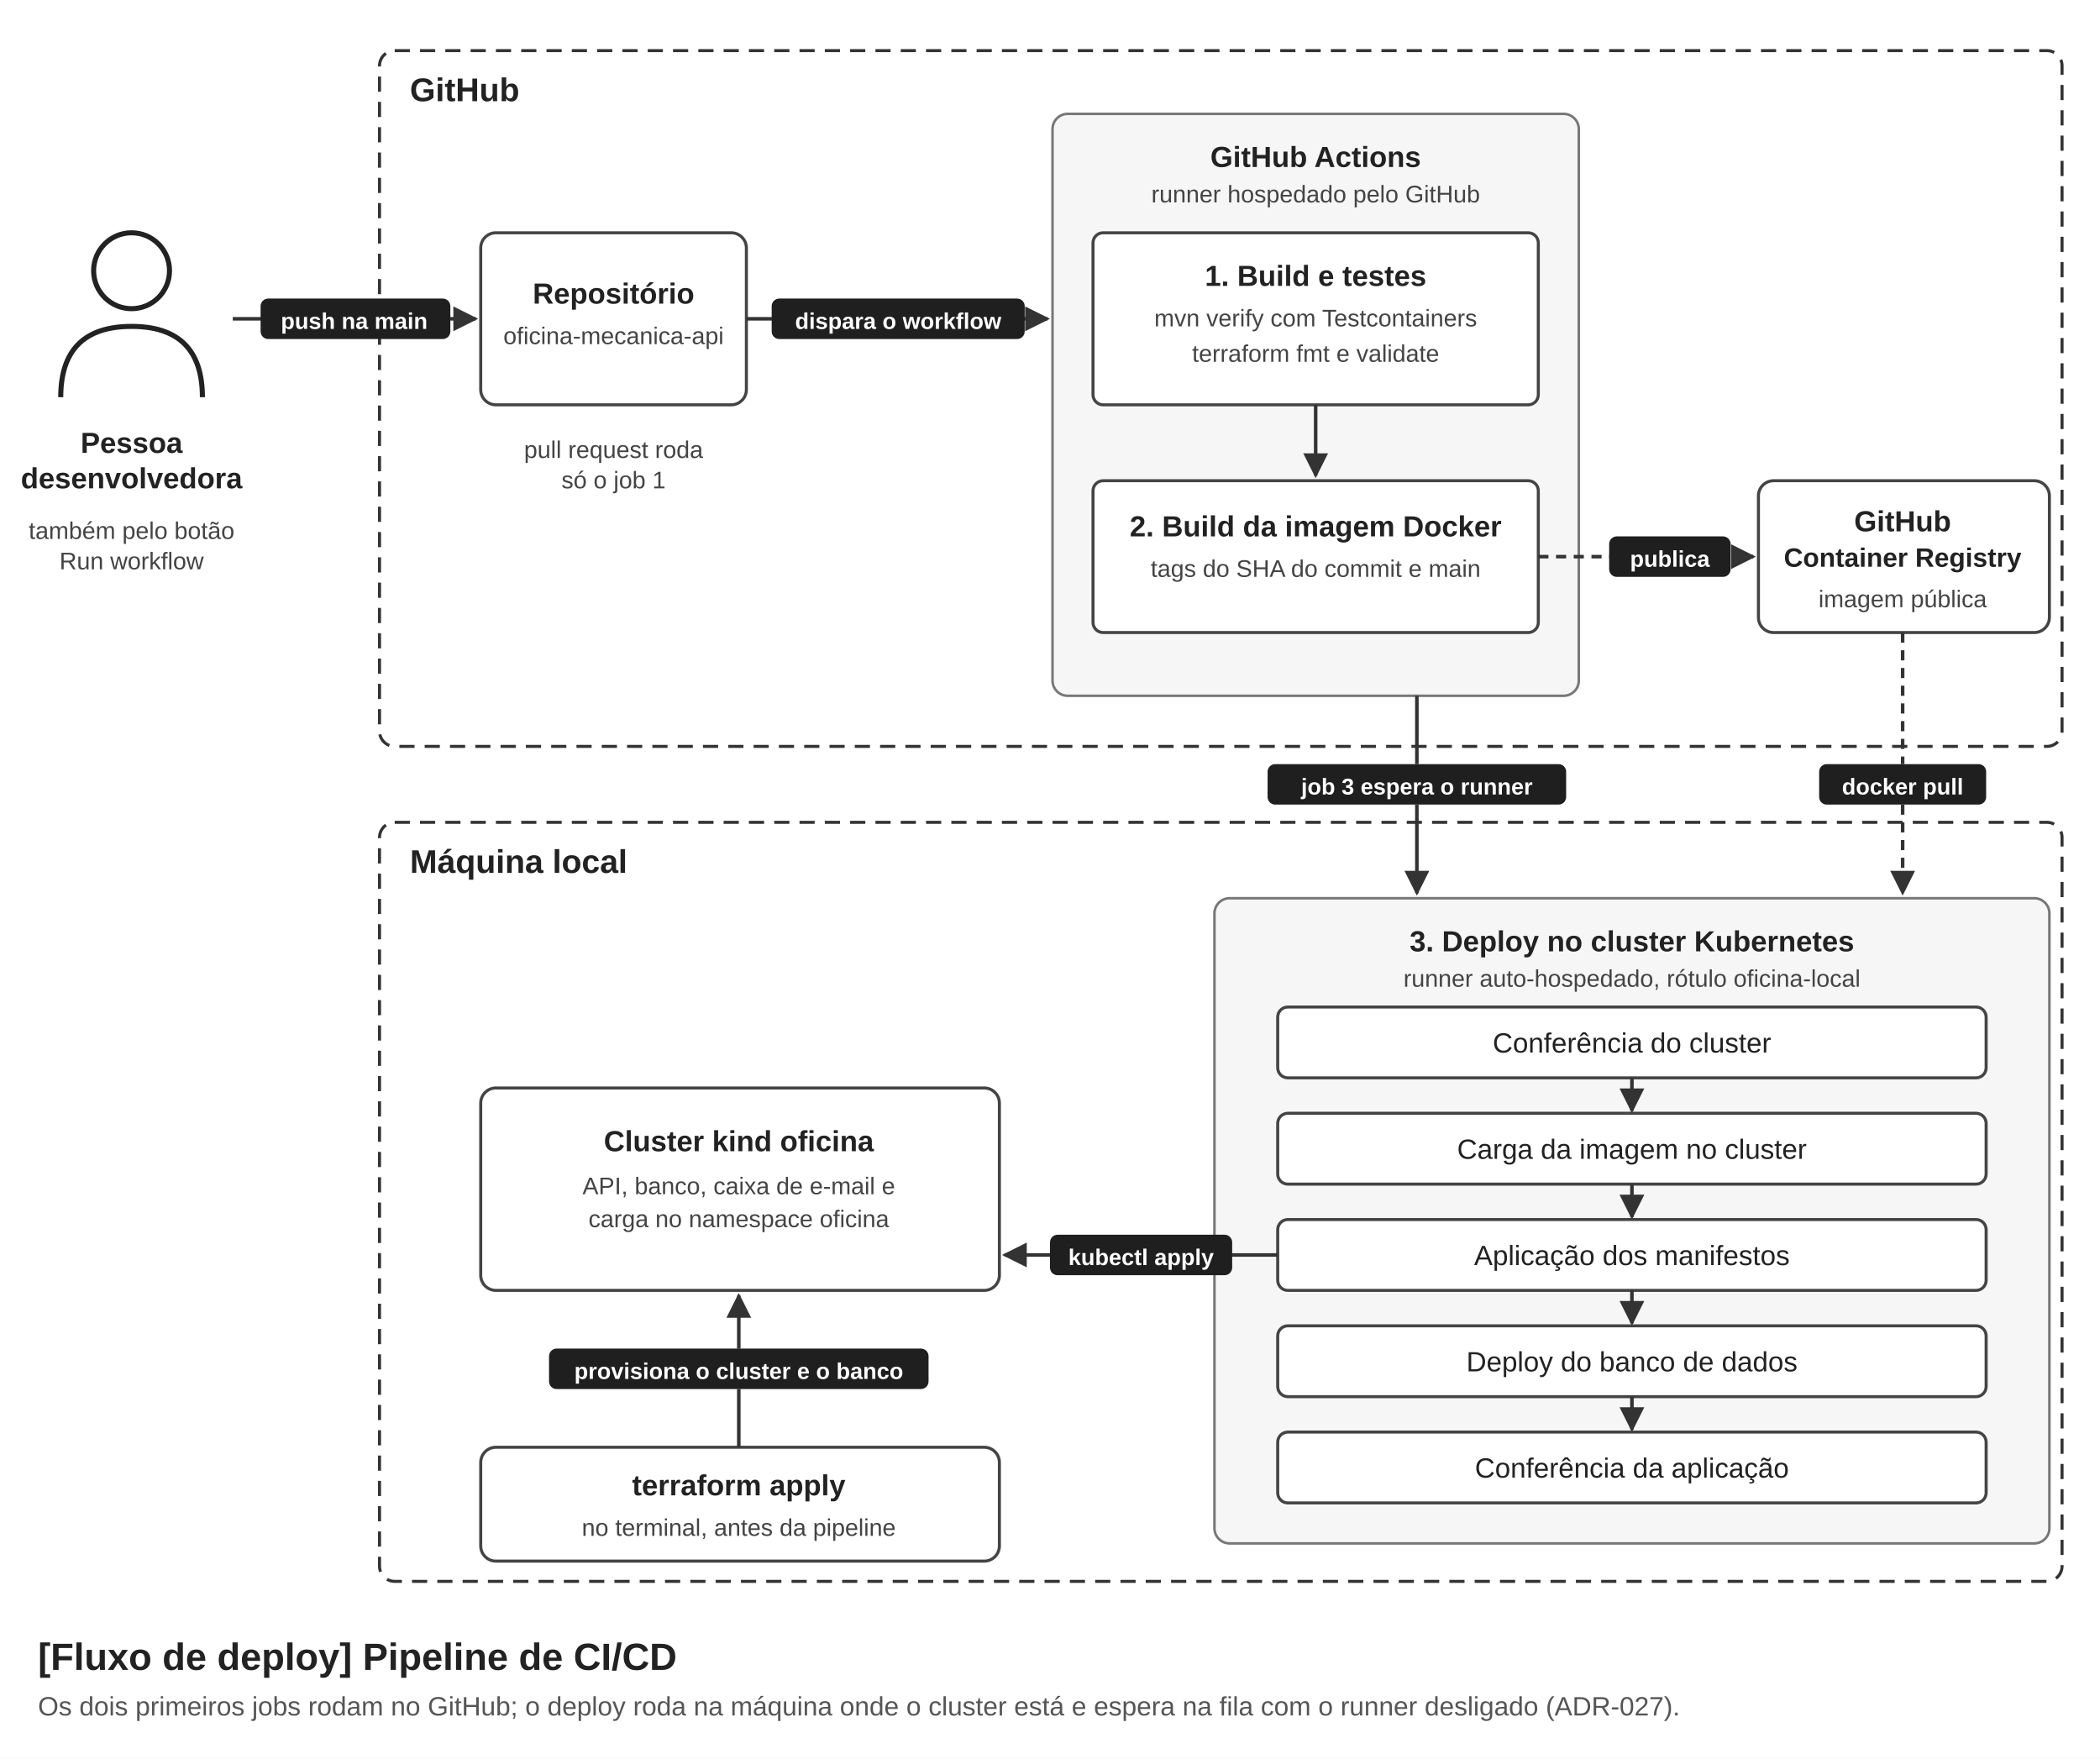
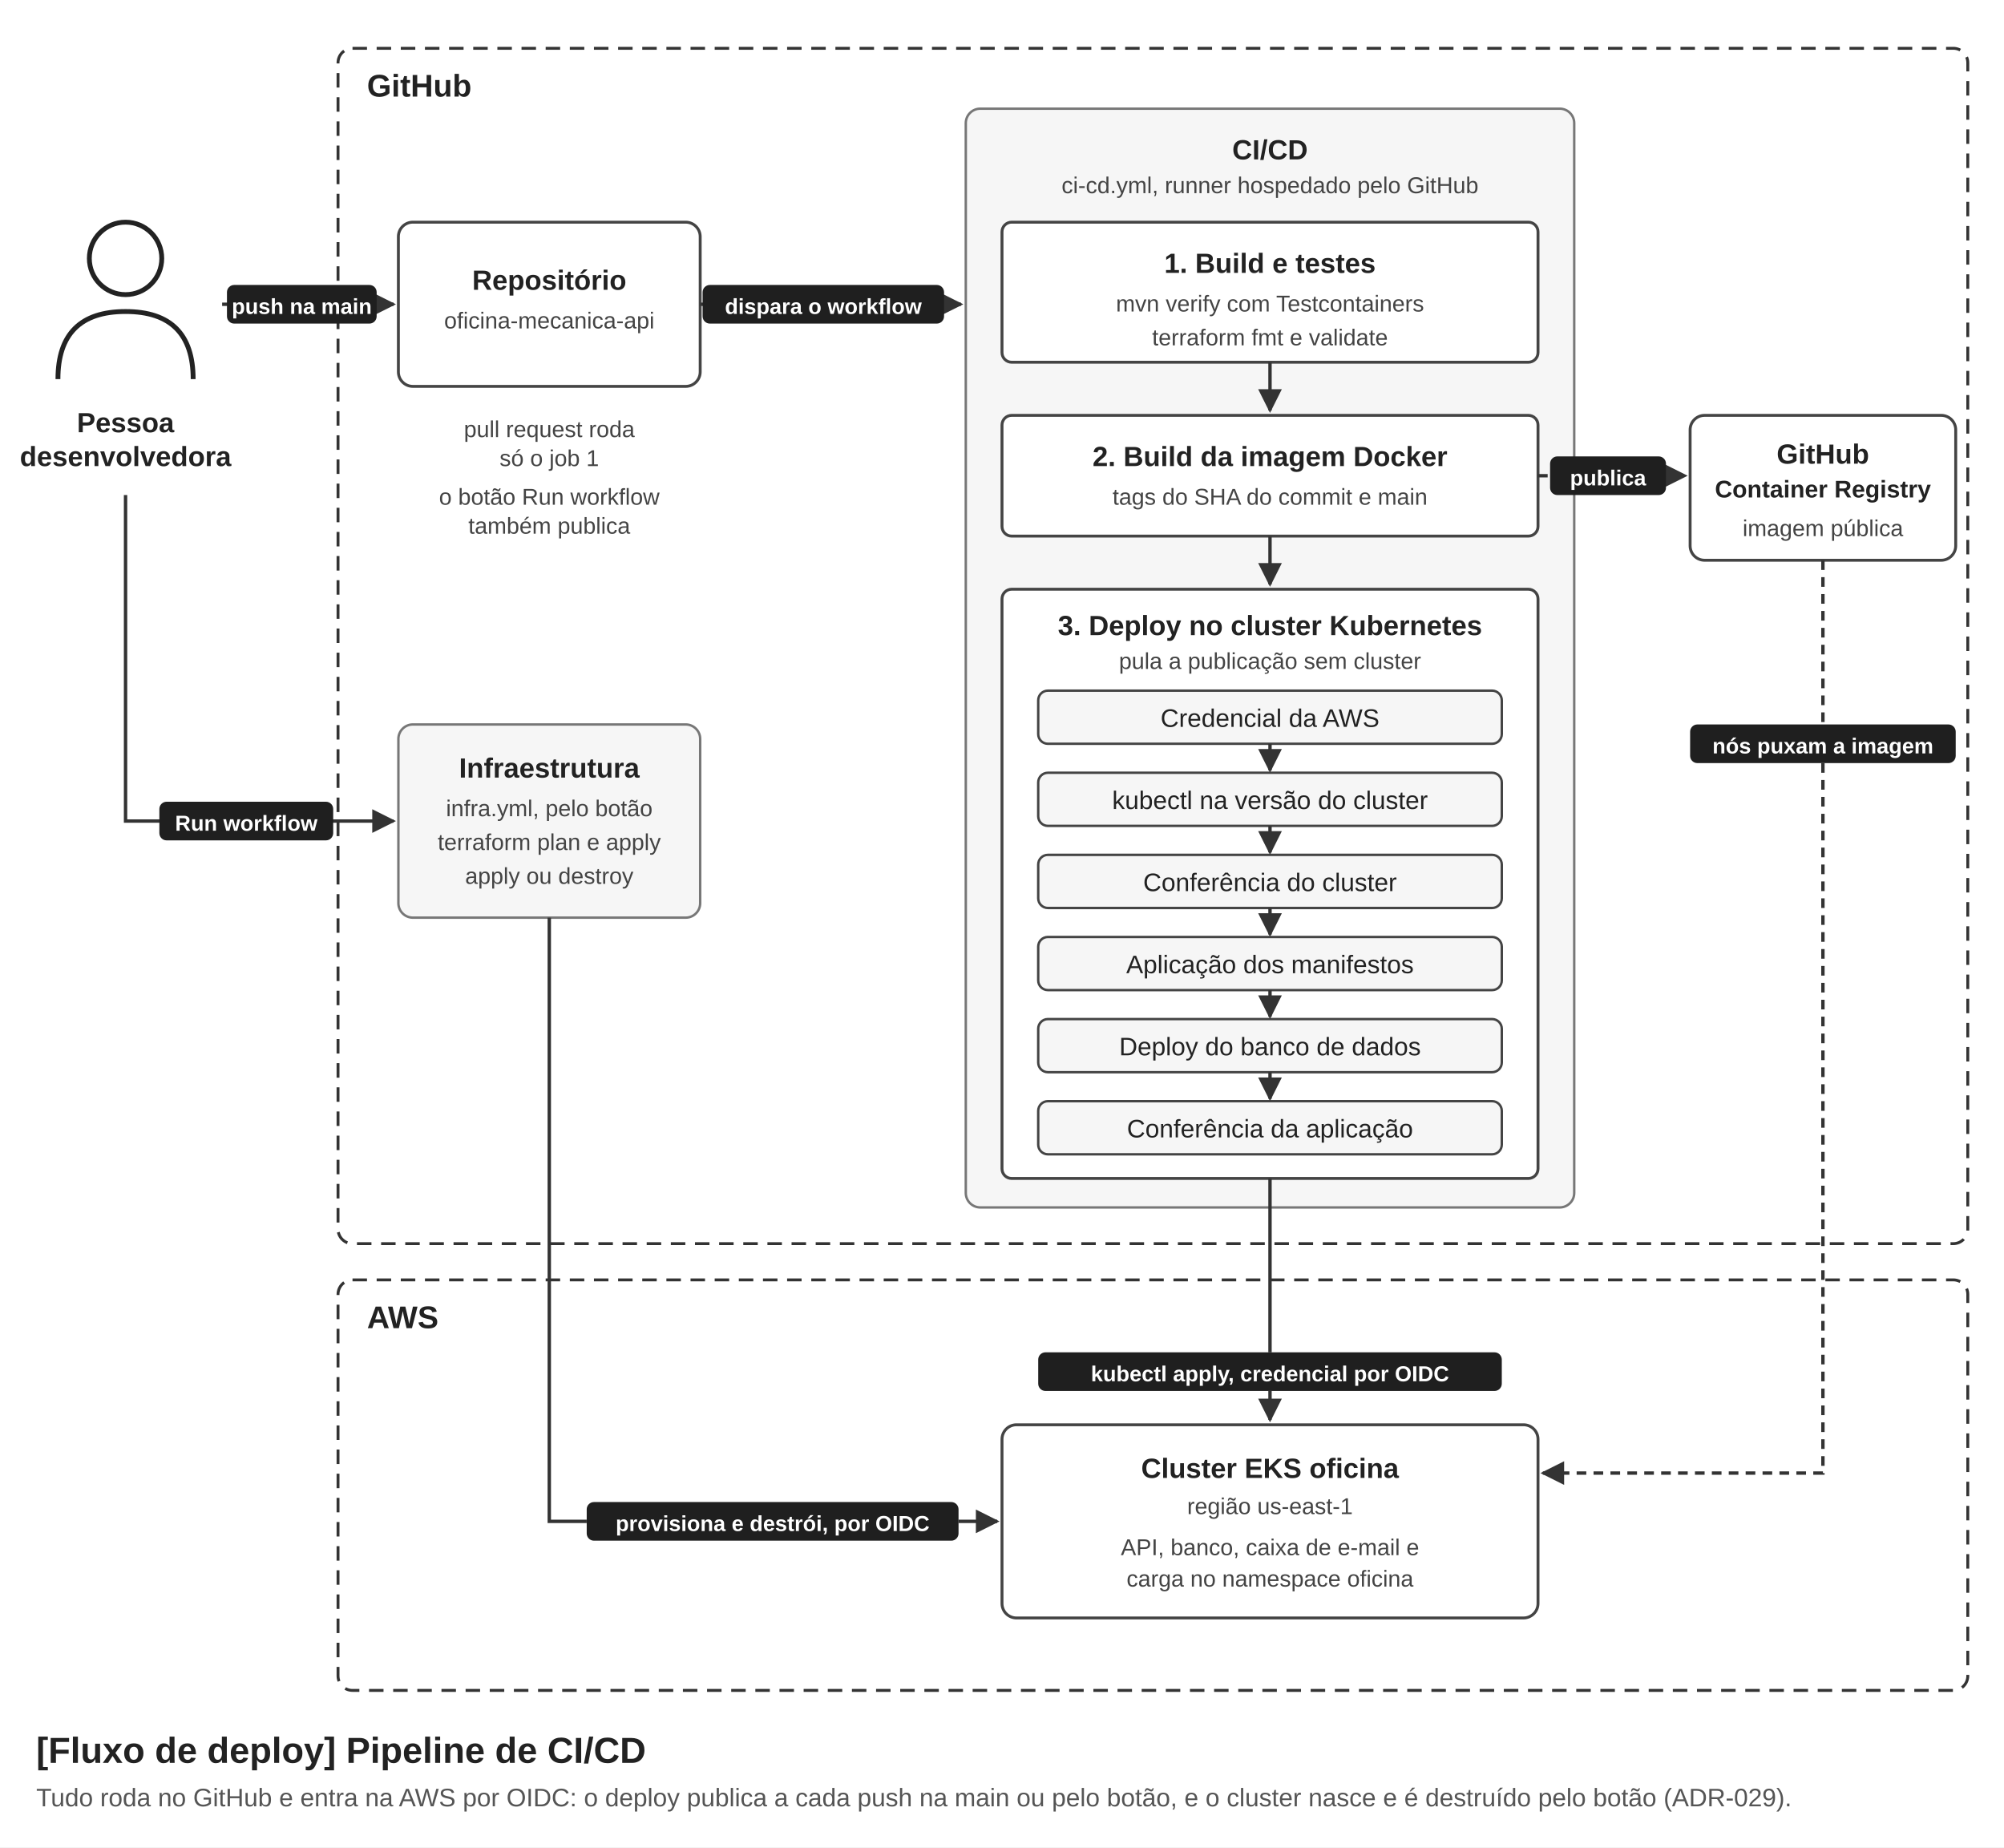
- <svg xmlns="http://www.w3.org/2000/svg" width="830" height="695" viewBox="0 0 830 695" font-family="Arial, Helvetica, sans-serif">
+ <svg xmlns="http://www.w3.org/2000/svg" width="830" height="765" viewBox="0 0 830 765" font-family="Arial, Helvetica, sans-serif">
  <defs>
    <marker id="ponta" viewBox="0 0 10 10" refX="9" refY="5" markerWidth="7" markerHeight="7" orient="auto">
      <path d="M0,0 L10,5 L0,10 z" fill="#333333" />
    </marker>
  </defs>
-   <rect width="830" height="695" fill="#ffffff" />
+   <rect width="830" height="765" fill="#ffffff" />
  <circle cx="52" cy="107" r="15" fill="none" stroke="#222222" stroke-width="2" />
  <path d="M24,157 Q24,129 52,129 Q80,129 80,157" fill="none" stroke="#222222" stroke-width="2" />
  <text x="52" y="179" text-anchor="middle" font-size="11.5" font-weight="bold" fill="#222222">Pessoa</text>
  <text x="52" y="193" text-anchor="middle" font-size="11.5" font-weight="bold" fill="#222222">desenvolvedora</text>
-   <text x="52" y="213" text-anchor="middle" font-size="9.5" fill="#444444">também pelo botão</text>
-   <text x="52" y="225" text-anchor="middle" font-size="9.5" fill="#444444">Run workflow</text>
-   <rect x="150" y="20" width="665" height="275" rx="6" fill="none" stroke="#333333" stroke-width="1.2" stroke-dasharray="6 4" />
-   <text x="162" y="40" font-size="13" font-weight="bold" fill="#222222">GitHub</text>
-   <rect x="190" y="92" width="105" height="68" rx="6" fill="#ffffff" stroke="#444444" stroke-width="1.2" />
-   <text x="242.5" y="120" text-anchor="middle" font-size="11.5" font-weight="bold" fill="#222222">Repositório</text>
-   <text x="242.5" y="136" text-anchor="middle" font-size="9.5" fill="#444444">oficina-mecanica-api</text>
-   <text x="242.5" y="181" text-anchor="middle" font-size="9.5" fill="#444444">pull request roda</text>
-   <text x="242.5" y="193" text-anchor="middle" font-size="9.5" fill="#444444">só o job 1</text>
-   <rect x="416" y="45" width="208" height="230" rx="6" fill="#f6f6f6" stroke="#777777" stroke-width="1" />
-   <text x="520" y="66" text-anchor="middle" font-size="11.5" font-weight="bold" fill="#222222">GitHub Actions</text>
-   <text x="520" y="80" text-anchor="middle" font-size="9.5" fill="#444444">runner hospedado pelo GitHub</text>
-   <rect x="432" y="92" width="176" height="68" rx="4" fill="#ffffff" stroke="#444444" stroke-width="1.2" />
-   <text x="520" y="113" text-anchor="middle" font-size="11.5" font-weight="bold" fill="#222222">1. Build e testes</text>
-   <text x="520" y="129" text-anchor="middle" font-size="9.5" fill="#444444">mvn verify com Testcontainers</text>
-   <text x="520" y="143" text-anchor="middle" font-size="9.5" fill="#444444">terraform fmt e validate</text>
-   <rect x="432" y="190" width="176" height="60" rx="4" fill="#ffffff" stroke="#444444" stroke-width="1.2" />
-   <text x="520" y="212" text-anchor="middle" font-size="11.5" font-weight="bold" fill="#222222">2. Build da imagem Docker</text>
-   <text x="520" y="228" text-anchor="middle" font-size="9.5" fill="#444444">tags do SHA do commit e main</text>
-   <rect x="695" y="190" width="115" height="60" rx="6" fill="#ffffff" stroke="#444444" stroke-width="1.2" />
-   <text x="752" y="210" text-anchor="middle" font-size="11.5" font-weight="bold" fill="#222222">GitHub</text>
-   <text x="752" y="224" text-anchor="middle" font-size="10.5" font-weight="bold" fill="#222222">Container Registry</text>
-   <text x="752" y="240" text-anchor="middle" font-size="9.5" fill="#444444">imagem pública</text>
-   <rect x="150" y="325" width="665" height="300" rx="6" fill="none" stroke="#333333" stroke-width="1.2" stroke-dasharray="6 4" />
-   <text x="162" y="345" font-size="13" font-weight="bold" fill="#222222">Máquina local</text>
-   <rect x="480" y="355" width="330" height="255" rx="6" fill="#f6f6f6" stroke="#777777" stroke-width="1" />
-   <text x="645" y="376" text-anchor="middle" font-size="11.5" font-weight="bold" fill="#222222">3. Deploy no cluster Kubernetes</text>
-   <text x="645" y="390" text-anchor="middle" font-size="9.5" fill="#444444">runner auto-hospedado, rótulo oficina-local</text>
-   <rect x="505" y="398" width="280" height="28" rx="4" fill="#ffffff" stroke="#444444" stroke-width="1.2" />
-   <text x="645" y="416" text-anchor="middle" font-size="11" fill="#222222">Conferência do cluster</text>
-   <rect x="505" y="440" width="280" height="28" rx="4" fill="#ffffff" stroke="#444444" stroke-width="1.2" />
-   <text x="645" y="458" text-anchor="middle" font-size="11" fill="#222222">Carga da imagem no cluster</text>
-   <rect x="505" y="482" width="280" height="28" rx="4" fill="#ffffff" stroke="#444444" stroke-width="1.2" />
-   <text x="645" y="500" text-anchor="middle" font-size="11" fill="#222222">Aplicação dos manifestos</text>
-   <rect x="505" y="524" width="280" height="28" rx="4" fill="#ffffff" stroke="#444444" stroke-width="1.2" />
-   <text x="645" y="542" text-anchor="middle" font-size="11" fill="#222222">Deploy do banco de dados</text>
-   <rect x="505" y="566" width="280" height="28" rx="4" fill="#ffffff" stroke="#444444" stroke-width="1.2" />
-   <text x="645" y="584" text-anchor="middle" font-size="11" fill="#222222">Conferência da aplicação</text>
-   <rect x="190" y="430" width="205" height="80" rx="6" fill="#ffffff" stroke="#444444" stroke-width="1.2" />
-   <text x="292" y="455" text-anchor="middle" font-size="11.5" font-weight="bold" fill="#222222">Cluster kind oficina</text>
-   <text x="292" y="472" text-anchor="middle" font-size="9.5" fill="#444444">API, banco, caixa de e-mail e</text>
-   <text x="292" y="485" text-anchor="middle" font-size="9.5" fill="#444444">carga no namespace oficina</text>
-   <rect x="190" y="572" width="205" height="45" rx="6" fill="#ffffff" stroke="#444444" stroke-width="1.2" />
-   <text x="292" y="591" text-anchor="middle" font-size="11.5" font-weight="bold" fill="#222222">terraform apply</text>
-   <text x="292" y="607" text-anchor="middle" font-size="9.5" fill="#444444">no terminal, antes da pipeline</text>
-   <path d="M92,126 L188,126" fill="none" stroke="#333333" stroke-width="1.4" marker-end="url(#ponta)" />
-   <path d="M295,126 L414,126" fill="none" stroke="#333333" stroke-width="1.4" marker-end="url(#ponta)" />
-   <path d="M520,160 L520,188" fill="none" stroke="#333333" stroke-width="1.4" marker-end="url(#ponta)" />
-   <path d="M645,426 L645,439" fill="none" stroke="#333333" stroke-width="1.4" marker-end="url(#ponta)" />
-   <path d="M645,468 L645,481" fill="none" stroke="#333333" stroke-width="1.4" marker-end="url(#ponta)" />
-   <path d="M645,510 L645,523" fill="none" stroke="#333333" stroke-width="1.4" marker-end="url(#ponta)" />
-   <path d="M645,552 L645,565" fill="none" stroke="#333333" stroke-width="1.4" marker-end="url(#ponta)" />
-   <path d="M560,275 L560,302" fill="none" stroke="#333333" stroke-width="1.4" />
-   <path d="M560,318 L560,353" fill="none" stroke="#333333" stroke-width="1.4" marker-end="url(#ponta)" />
-   <path d="M505,496 L397,496" fill="none" stroke="#333333" stroke-width="1.4" marker-end="url(#ponta)" />
-   <path d="M292,572 L292,549" fill="none" stroke="#333333" stroke-width="1.4" />
-   <path d="M292,533 L292,512" fill="none" stroke="#333333" stroke-width="1.4" marker-end="url(#ponta)" />
-   <path d="M608,220 L693,220" fill="none" stroke="#333333" stroke-width="1.4" stroke-dasharray="4 3" marker-end="url(#ponta)" />
-   <path d="M752,250 L752,302" fill="none" stroke="#333333" stroke-width="1.4" stroke-dasharray="4 3" />
-   <path d="M752,318 L752,353" fill="none" stroke="#333333" stroke-width="1.4" stroke-dasharray="4 3" marker-end="url(#ponta)" />
-   <rect x="217" y="533" width="150" height="16" rx="3" fill="#1f1f1f" />
-   <text x="292" y="545" text-anchor="middle" font-size="9" font-weight="bold" fill="#ffffff">provisiona o cluster e o banco</text>
-   <rect x="103" y="118" width="75" height="16" rx="3" fill="#1f1f1f" />
-   <text x="140" y="130" text-anchor="middle" font-size="9" font-weight="bold" fill="#ffffff">push na main</text>
-   <rect x="305" y="118" width="100" height="16" rx="3" fill="#1f1f1f" />
-   <text x="355" y="130" text-anchor="middle" font-size="9" font-weight="bold" fill="#ffffff">dispara o workflow</text>
-   <rect x="636" y="212" width="48" height="16" rx="3" fill="#1f1f1f" />
-   <text x="660" y="224" text-anchor="middle" font-size="9" font-weight="bold" fill="#ffffff">publica</text>
-   <rect x="501" y="302" width="118" height="16" rx="3" fill="#1f1f1f" />
-   <text x="560" y="314" text-anchor="middle" font-size="9" font-weight="bold" fill="#ffffff">job 3 espera o runner</text>
-   <rect x="719" y="302" width="66" height="16" rx="3" fill="#1f1f1f" />
-   <text x="752" y="314" text-anchor="middle" font-size="9" font-weight="bold" fill="#ffffff">docker pull</text>
-   <rect x="415" y="488" width="72" height="16" rx="3" fill="#1f1f1f" />
-   <text x="451" y="500" text-anchor="middle" font-size="9" font-weight="bold" fill="#ffffff">kubectl apply</text>
-   <text x="15" y="660" font-size="15" font-weight="bold" fill="#222222">[Fluxo de deploy] Pipeline de CI/CD</text>
-   <text x="15" y="678" font-size="10.5" fill="#555555">Os dois primeiros jobs rodam no GitHub; o deploy roda na máquina onde o cluster está e espera na fila com o runner desligado (ADR-027).</text>
+   <rect x="140" y="20" width="675" height="495" rx="6" fill="none" stroke="#333333" stroke-width="1.2" stroke-dasharray="6 4" />
+   <text x="152" y="40" font-size="13" font-weight="bold" fill="#222222">GitHub</text>
+   <rect x="165" y="92" width="125" height="68" rx="6" fill="#ffffff" stroke="#444444" stroke-width="1.2" />
+   <text x="227.5" y="120" text-anchor="middle" font-size="11.5" font-weight="bold" fill="#222222">Repositório</text>
+   <text x="227.5" y="136" text-anchor="middle" font-size="9.5" fill="#444444">oficina-mecanica-api</text>
+   <text x="227.5" y="181" text-anchor="middle" font-size="9.5" fill="#444444">pull request roda</text>
+   <text x="227.5" y="193" text-anchor="middle" font-size="9.5" fill="#444444">só o job 1</text>
+   <text x="227.5" y="209" text-anchor="middle" font-size="9.5" fill="#444444">o botão Run workflow</text>
+   <text x="227.5" y="221" text-anchor="middle" font-size="9.5" fill="#444444">também publica</text>
+   <rect x="165" y="300" width="125" height="80" rx="6" fill="#f6f6f6" stroke="#777777" stroke-width="1" />
+   <text x="227.5" y="322" text-anchor="middle" font-size="11.5" font-weight="bold" fill="#222222">Infraestrutura</text>
+   <text x="227.5" y="338" text-anchor="middle" font-size="9.5" fill="#444444">infra.yml, pelo botão</text>
+   <text x="227.5" y="352" text-anchor="middle" font-size="9.5" fill="#444444">terraform plan e apply</text>
+   <text x="227.5" y="366" text-anchor="middle" font-size="9.5" fill="#444444">apply ou destroy</text>
+   <rect x="400" y="45" width="252" height="455" rx="6" fill="#f6f6f6" stroke="#777777" stroke-width="1" />
+   <text x="526" y="66" text-anchor="middle" font-size="11.5" font-weight="bold" fill="#222222">CI/CD</text>
+   <text x="526" y="80" text-anchor="middle" font-size="9.5" fill="#444444">ci-cd.yml, runner hospedado pelo GitHub</text>
+   <rect x="415" y="92" width="222" height="58" rx="4" fill="#ffffff" stroke="#444444" stroke-width="1.2" />
+   <text x="526" y="113" text-anchor="middle" font-size="11.5" font-weight="bold" fill="#222222">1. Build e testes</text>
+   <text x="526" y="129" text-anchor="middle" font-size="9.5" fill="#444444">mvn verify com Testcontainers</text>
+   <text x="526" y="143" text-anchor="middle" font-size="9.5" fill="#444444">terraform fmt e validate</text>
+   <rect x="415" y="172" width="222" height="50" rx="4" fill="#ffffff" stroke="#444444" stroke-width="1.2" />
+   <text x="526" y="193" text-anchor="middle" font-size="11.5" font-weight="bold" fill="#222222">2. Build da imagem Docker</text>
+   <text x="526" y="209" text-anchor="middle" font-size="9.5" fill="#444444">tags do SHA do commit e main</text>
+   <rect x="415" y="244" width="222" height="244" rx="4" fill="#ffffff" stroke="#444444" stroke-width="1.2" />
+   <text x="526" y="263" text-anchor="middle" font-size="11.5" font-weight="bold" fill="#222222">3. Deploy no cluster Kubernetes</text>
+   <text x="526" y="277" text-anchor="middle" font-size="9.5" fill="#444444">pula a publicação sem cluster</text>
+   <rect x="430" y="286" width="192" height="22" rx="4" fill="#f6f6f6" stroke="#444444" stroke-width="1" />
+   <text x="526" y="301" text-anchor="middle" font-size="10.5" fill="#222222">Credencial da AWS</text>
+   <rect x="430" y="320" width="192" height="22" rx="4" fill="#f6f6f6" stroke="#444444" stroke-width="1" />
+   <text x="526" y="335" text-anchor="middle" font-size="10.5" fill="#222222">kubectl na versão do cluster</text>
+   <rect x="430" y="354" width="192" height="22" rx="4" fill="#f6f6f6" stroke="#444444" stroke-width="1" />
+   <text x="526" y="369" text-anchor="middle" font-size="10.5" fill="#222222">Conferência do cluster</text>
+   <rect x="430" y="388" width="192" height="22" rx="4" fill="#f6f6f6" stroke="#444444" stroke-width="1" />
+   <text x="526" y="403" text-anchor="middle" font-size="10.5" fill="#222222">Aplicação dos manifestos</text>
+   <rect x="430" y="422" width="192" height="22" rx="4" fill="#f6f6f6" stroke="#444444" stroke-width="1" />
+   <text x="526" y="437" text-anchor="middle" font-size="10.5" fill="#222222">Deploy do banco de dados</text>
+   <rect x="430" y="456" width="192" height="22" rx="4" fill="#f6f6f6" stroke="#444444" stroke-width="1" />
+   <text x="526" y="471" text-anchor="middle" font-size="10.5" fill="#222222">Conferência da aplicação</text>
+   <rect x="700" y="172" width="110" height="60" rx="6" fill="#ffffff" stroke="#444444" stroke-width="1.2" />
+   <text x="755" y="192" text-anchor="middle" font-size="11.5" font-weight="bold" fill="#222222">GitHub</text>
+   <text x="755" y="206" text-anchor="middle" font-size="10" font-weight="bold" fill="#222222">Container Registry</text>
+   <text x="755" y="222" text-anchor="middle" font-size="9.5" fill="#444444">imagem pública</text>
+   <rect x="140" y="530" width="675" height="170" rx="6" fill="none" stroke="#333333" stroke-width="1.2" stroke-dasharray="6 4" />
+   <text x="152" y="550" font-size="13" font-weight="bold" fill="#222222">AWS</text>
+   <rect x="415" y="590" width="222" height="80" rx="6" fill="#ffffff" stroke="#444444" stroke-width="1.2" />
+   <text x="526" y="612" text-anchor="middle" font-size="11.5" font-weight="bold" fill="#222222">Cluster EKS oficina</text>
+   <text x="526" y="627" text-anchor="middle" font-size="9.5" fill="#444444">região us-east-1</text>
+   <text x="526" y="644" text-anchor="middle" font-size="9.5" fill="#444444">API, banco, caixa de e-mail e</text>
+   <text x="526" y="657" text-anchor="middle" font-size="9.5" fill="#444444">carga no namespace oficina</text>
+   <path d="M92,126 L163,126" fill="none" stroke="#333333" stroke-width="1.4" marker-end="url(#ponta)" />
+   <path d="M290,126 L398,126" fill="none" stroke="#333333" stroke-width="1.4" marker-end="url(#ponta)" />
+   <path d="M52,205 L52,340 L163,340" fill="none" stroke="#333333" stroke-width="1.4" marker-end="url(#ponta)" />
+   <path d="M526,150 L526,170" fill="none" stroke="#333333" stroke-width="1.4" marker-end="url(#ponta)" />
+   <path d="M526,222 L526,242" fill="none" stroke="#333333" stroke-width="1.4" marker-end="url(#ponta)" />
+   <path d="M526,308 L526,319" fill="none" stroke="#333333" stroke-width="1.4" marker-end="url(#ponta)" />
+   <path d="M526,342 L526,353" fill="none" stroke="#333333" stroke-width="1.4" marker-end="url(#ponta)" />
+   <path d="M526,376 L526,387" fill="none" stroke="#333333" stroke-width="1.4" marker-end="url(#ponta)" />
+   <path d="M526,410 L526,421" fill="none" stroke="#333333" stroke-width="1.4" marker-end="url(#ponta)" />
+   <path d="M526,444 L526,455" fill="none" stroke="#333333" stroke-width="1.4" marker-end="url(#ponta)" />
+   <path d="M637,197 L698,197" fill="none" stroke="#333333" stroke-width="1.4" stroke-dasharray="4 3" marker-end="url(#ponta)" />
+   <path d="M526,488 L526,560" fill="none" stroke="#333333" stroke-width="1.4" />
+   <path d="M526,576 L526,588" fill="none" stroke="#333333" stroke-width="1.4" marker-end="url(#ponta)" />
+   <path d="M227.5,380 L227.5,630 L243,630" fill="none" stroke="#333333" stroke-width="1.4" />
+   <path d="M397,630 L413,630" fill="none" stroke="#333333" stroke-width="1.4" marker-end="url(#ponta)" />
+   <path d="M755,232 L755,300" fill="none" stroke="#333333" stroke-width="1.4" stroke-dasharray="4 3" />
+   <path d="M755,316 L755,610 L639,610" fill="none" stroke="#333333" stroke-width="1.4" stroke-dasharray="4 3" marker-end="url(#ponta)" />
+   <rect x="94" y="118" width="62" height="16" rx="3" fill="#1f1f1f" />
+   <text x="125" y="130" text-anchor="middle" font-size="9" font-weight="bold" fill="#ffffff">push na main</text>
+   <rect x="291" y="118" width="100" height="16" rx="3" fill="#1f1f1f" />
+   <text x="341" y="130" text-anchor="middle" font-size="9" font-weight="bold" fill="#ffffff">dispara o workflow</text>
+   <rect x="66" y="332" width="72" height="16" rx="3" fill="#1f1f1f" />
+   <text x="102" y="344" text-anchor="middle" font-size="9" font-weight="bold" fill="#ffffff">Run workflow</text>
+   <rect x="642" y="189" width="48" height="16" rx="3" fill="#1f1f1f" />
+   <text x="666" y="201" text-anchor="middle" font-size="9" font-weight="bold" fill="#ffffff">publica</text>
+   <rect x="430" y="560" width="192" height="16" rx="3" fill="#1f1f1f" />
+   <text x="526" y="572" text-anchor="middle" font-size="9" font-weight="bold" fill="#ffffff">kubectl apply, credencial por OIDC</text>
+   <rect x="243" y="622" width="154" height="16" rx="3" fill="#1f1f1f" />
+   <text x="320" y="634" text-anchor="middle" font-size="9" font-weight="bold" fill="#ffffff">provisiona e destrói, por OIDC</text>
+   <rect x="700" y="300" width="110" height="16" rx="3" fill="#1f1f1f" />
+   <text x="755" y="312" text-anchor="middle" font-size="9" font-weight="bold" fill="#ffffff">nós puxam a imagem</text>
+   <text x="15" y="730" font-size="15" font-weight="bold" fill="#222222">[Fluxo de deploy] Pipeline de CI/CD</text>
+   <text x="15" y="748" font-size="10.5" fill="#555555">Tudo roda no GitHub e entra na AWS por OIDC: o deploy publica a cada push na main ou pelo botão, e o cluster nasce e é destruído pelo botão (ADR-029).</text>
</svg>
